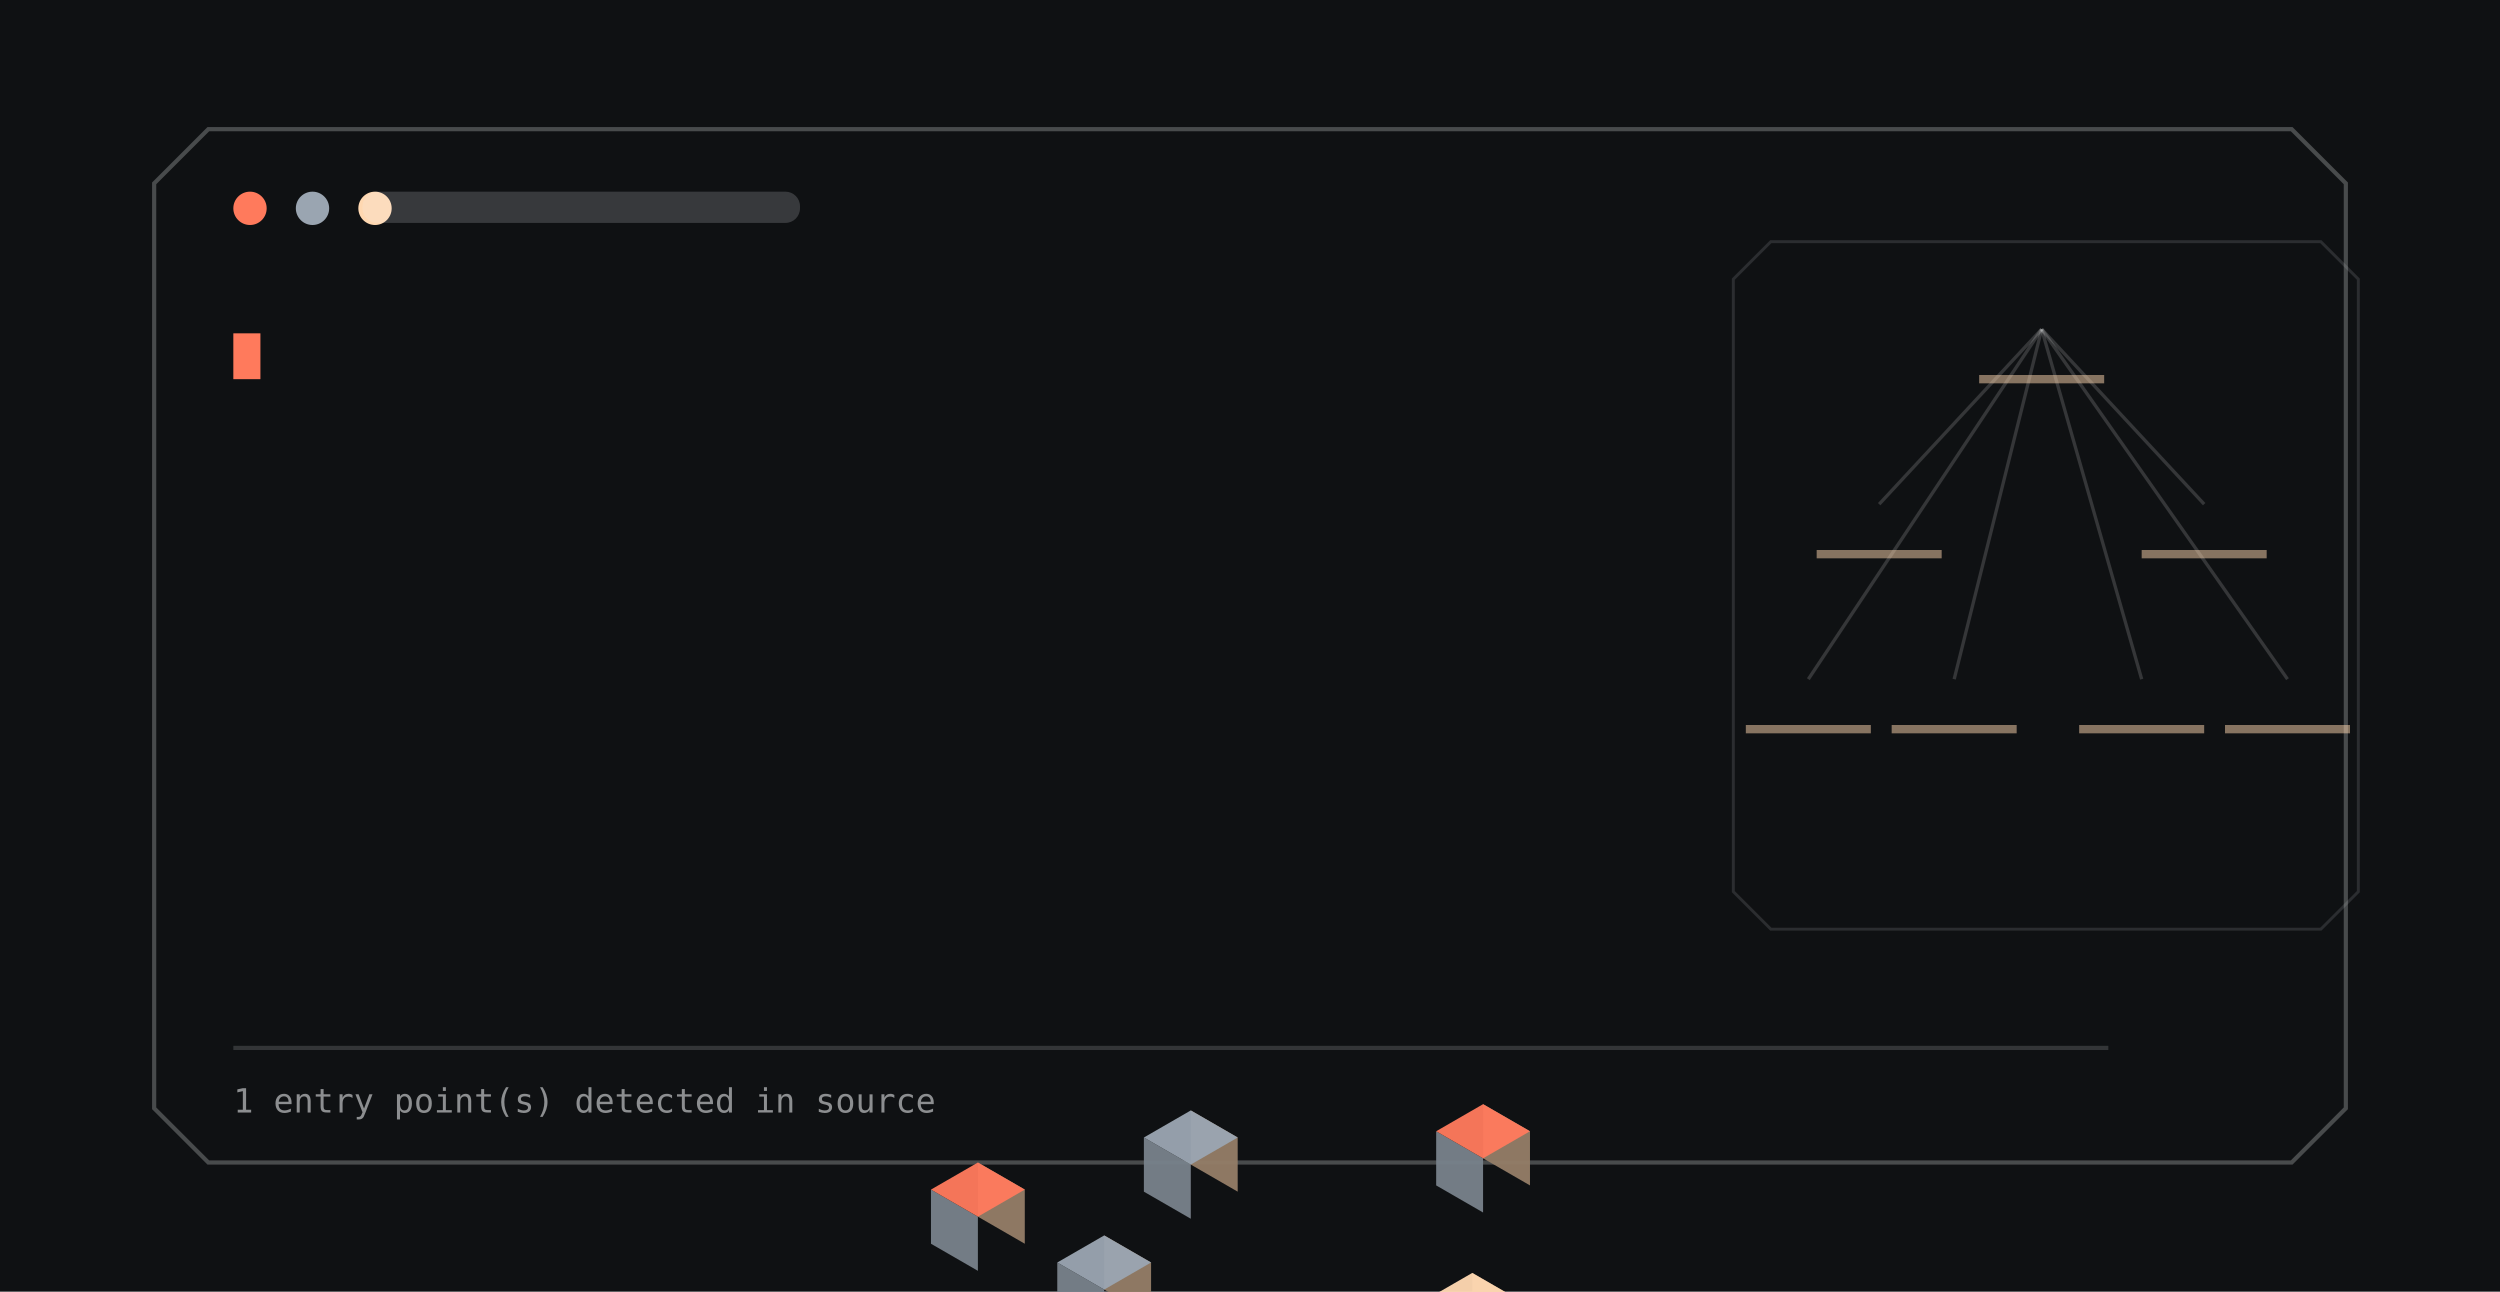
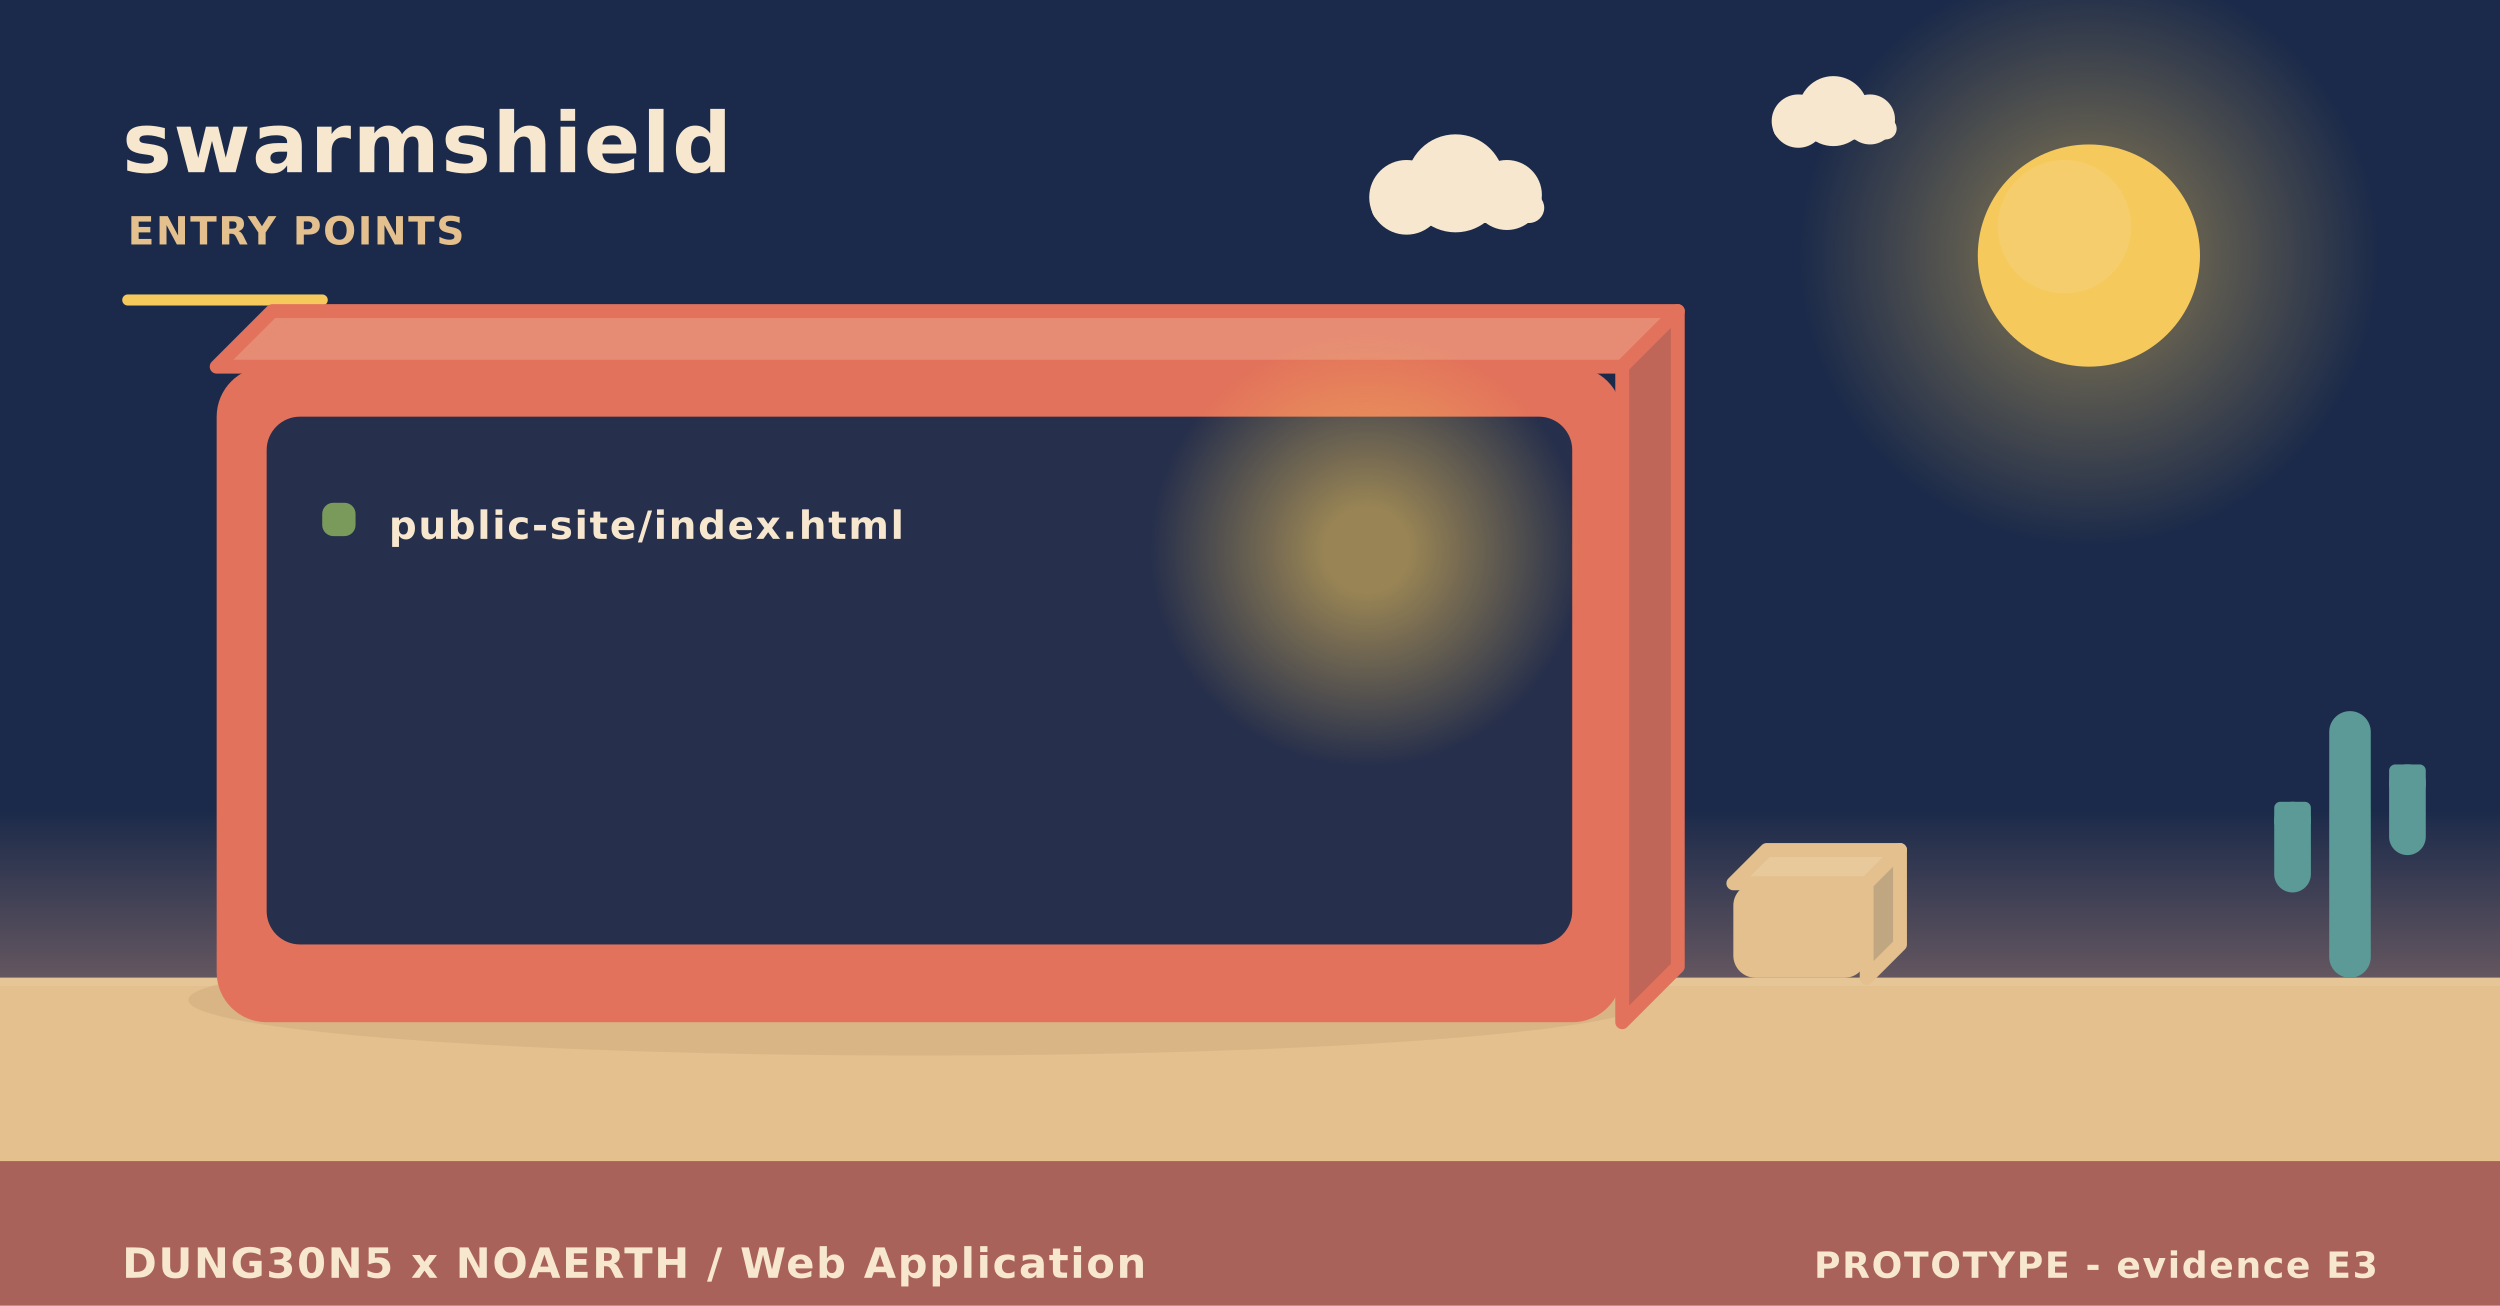
- <svg xmlns="http://www.w3.org/2000/svg" viewBox="0 0 1200 620" width="1200" height="620" role="img" aria-label="swarmshield command surface">
-   <rect width="1200" height="620" fill="#0f1113" />
-   <defs>
-     <linearGradient id="gt" x1="0" y1="0" x2="1" y2="1">
-       <stop offset="0%" stop-color="#ff7a5c" />
-       <stop offset="100%" stop-color="#9aa5b1" />
-     </linearGradient>
-   </defs>
-   <path d="M100.00,62.00 H1100.00 L1126.00,88.00 V532.00 L1100.00,558.00 H100.00 L74.00,532.00 V88.00 Z" fill="none" stroke="rgba(241,243,245,0.300)" stroke-width="2.00" opacity="0.85" />
-   <circle cx="120.00" cy="100.00" r="8.00" fill="#ff7a5c" opacity="1.00" />
-   <circle cx="150.00" cy="100.00" r="8.00" fill="#9aa5b1" opacity="1.00" />
-   <circle cx="180.00" cy="100.00" r="8.00" fill="#ffd8b1" opacity="1.00" />
-   <rect x="174.00" y="92.00" width="210.00" height="15.00" rx="7.00" fill="rgba(241,243,245,0.180)" opacity="1.00" />
-   <text x="112" y="148" font-family="ui-monospace,SFMono-Regular,Menlo,monospace" font-size="21" fill="rgba(241,243,245,0.800)" opacity="0">public-site/index.html<animate attributeName="opacity" values="0;1;1;0" dur="1.5s" begin="0.0s" repeatCount="indefinite" />
-   </text>
-   <rect x="112" y="160" width="13" height="22" fill="#ff7a5c">
-     <animate attributeName="opacity" values="1;0;1" dur="1.05s" begin="0s" repeatCount="indefinite" />
-   </rect>
-   <path d="M850.00,116.00 H1114.00 L1132.00,134.00 V428.00 L1114.00,446.00 H850.00 L832.00,428.00 V134.00 Z" fill="none" stroke="rgba(241,243,245,0.180)" stroke-width="1.40" opacity="0.70" />
-   <line x1="980.00" y1="158.00" x2="902.00" y2="242.00" stroke="rgba(241,243,245,0.300)" stroke-width="1.60" opacity="0.55" />
-   <line x1="980.00" y1="158.00" x2="1058.00" y2="242.00" stroke="rgba(241,243,245,0.300)" stroke-width="1.60" opacity="0.55" />
-   <line x1="980.00" y1="158.00" x2="868.00" y2="326.00" stroke="rgba(241,243,245,0.300)" stroke-width="1.60" opacity="0.55" />
-   <line x1="980.00" y1="158.00" x2="938.00" y2="326.00" stroke="rgba(241,243,245,0.300)" stroke-width="1.60" opacity="0.55" />
-   <line x1="980.00" y1="158.00" x2="1028.00" y2="326.00" stroke="rgba(241,243,245,0.300)" stroke-width="1.60" opacity="0.55" />
-   <line x1="980.00" y1="158.00" x2="1098.00" y2="326.00" stroke="rgba(241,243,245,0.300)" stroke-width="1.60" opacity="0.55" />
-   <polygon points="711.87,556.00 734.39,569.00 734.39,543.00 711.87,530.00" fill="#947d67" opacity="0.95" />
-   <polygon points="689.36,569.00 711.87,582.00 711.87,556.00 689.36,543.00" fill="#78818a" opacity="0.95" />
-   <polygon points="711.87,530.00 734.39,543.00 711.87,556.00 689.36,543.00" fill="#ff7a5c" opacity="0.95" />
+ <svg xmlns="http://www.w3.org/2000/svg" width="900" height="470" viewBox="0 0 900 470" role="img" aria-label="swarmshield - how it is operated">
+   <linearGradient id="skyt" x1="0" y1="0" x2="0" y2="1">
+     <stop offset="0" stop-color="#1b2a4a" />
+     <stop offset="0.62" stop-color="#1b2a4a" />
+     <stop offset="1" stop-color="#f3ad8a" />
+   </linearGradient>
+   <rect width="900" height="470" fill="url(#skyt)" />
+   <radialGradient id="sunt">
+     <stop offset="0.35" stop-color="#f5c95c" stop-opacity="0.34" />
+     <stop offset="1" stop-color="#f5c95c" stop-opacity="0" />
+   </radialGradient>
+   <circle cx="752" cy="92" r="104" fill="url(#sunt)" />
+   <circle cx="752" cy="92" r="40" fill="#f5c95c" />
+   <circle cx="743.2" cy="81.6" r="24" fill="#f5d27e" opacity="0.5" />
  <g>
-     <rect x="950.00" y="180.00" width="60.00" height="4.00" rx="0.00" fill="rgba(255,216,177,0.500)" opacity="1.00" />
-     <animate attributeName="opacity" values="0.25;1.0;0.25" dur="8.5s" begin="0.0s" repeatCount="indefinite" />
+     <circle cx="524" cy="66" r="17.64" fill="#f6e7ce" />
+     <circle cx="506.36" cy="71.04" r="13.44" fill="#f6e7ce" />
+     <circle cx="542.48" cy="70.2" r="12.6" fill="#f6e7ce" />
+     <rect x="493.76" y="69.36" width="62.16" height="10.92" rx="5.46" fill="#f6e7ce" />
+     <animateTransform attributeName="transform" type="translate" values="0 0;24 0;0 0" dur="36s" begin="0s" repeatCount="indefinite" />
  </g>
-   <polygon points="571.58,559.00 594.09,572.00 594.09,546.00 571.58,533.00" fill="#947d67" opacity="0.95" />
-   <polygon points="549.06,572.00 571.58,585.00 571.58,559.00 549.06,546.00" fill="#78818a" opacity="0.95" />
-   <polygon points="571.58,533.00 594.09,546.00 571.58,559.00 549.06,546.00" fill="#9aa5b1" opacity="0.95" />
  <g>
-     <rect x="872.00" y="264.00" width="60.00" height="4.00" rx="0.00" fill="rgba(255,216,177,0.500)" opacity="1.00" />
-     <animate attributeName="opacity" values="0.25;1.0;0.25" dur="8.5s" begin="0.4s" repeatCount="indefinite" />
+     <circle cx="660" cy="40" r="12.6" fill="#f6e7ce" />
+     <circle cx="647.4" cy="43.6" r="9.6" fill="#f6e7ce" />
+     <circle cx="673.2" cy="43" r="9" fill="#f6e7ce" />
+     <rect x="638.4" y="42.4" width="44.4" height="7.8" rx="3.9" fill="#f6e7ce" />
+     <animateTransform attributeName="transform" type="translate" values="0 0;-18 0;0 0" dur="46s" begin="3s" repeatCount="indefinite" />
  </g>
-   <polygon points="706.68,637.00 729.19,650.00 729.19,624.00 706.68,611.00" fill="#947d67" opacity="0.95" />
-   <polygon points="684.16,650.00 706.68,663.00 706.68,637.00 684.16,624.00" fill="#78818a" opacity="0.95" />
-   <polygon points="706.68,611.00 729.19,624.00 706.68,637.00 684.16,624.00" fill="#ffd8b1" opacity="0.95" />
+   <rect x="0" y="352" width="900" height="118" fill="#e3c08d" />
+   <rect x="0" y="352" width="900" height="3" fill="#e6c596" />
+   <text x="44" y="62" font-family="Verdana,DejaVu Sans,sans-serif" font-size="30" font-weight="700" letter-spacing="0.6" fill="#f6e7ce" text-anchor="start">swarmshield</text>
+   <text x="46" y="88" font-family="Verdana,DejaVu Sans,sans-serif" font-size="14" font-weight="700" letter-spacing="0.6" fill="#e3c08d" text-anchor="start">ENTRY POINTS</text>
+   <rect x="44" y="106" width="74" height="4" rx="2" fill="#f5c95c" />
+   <ellipse cx="331" cy="360" rx="263.2" ry="20" fill="rgba(138,90,68,0.11)" />
+   <path d="M78,132 L584,132 L604,112 L98,112 Z" fill="#e68c74" stroke="#e2725b" stroke-width="5" stroke-linejoin="round" />
+   <path d="M584,132 L604,112 L604,348 L584,368 Z" fill="#c06658" stroke="#e2725b" stroke-width="5" stroke-linejoin="round" />
+   <rect x="78" y="132" width="506" height="236" rx="18" fill="#e2725b" />
+   <rect x="96" y="150" width="470" height="190" rx="12" fill="#1b2a4a" opacity="0.94" />
+   <radialGradient id="lamp69709">
+     <stop offset="0.2" stop-color="#f5c95c" stop-opacity="0.55" />
+     <stop offset="1" stop-color="#f5c95c" stop-opacity="0" />
+   </radialGradient>
+   <circle cx="492" cy="198" r="78" fill="url(#lamp69709)" />
+   <rect x="116" y="181" width="12" height="12" rx="4" fill="#7a9a5c" />
  <g>
-     <rect x="1028.00" y="264.00" width="60.00" height="4.00" rx="0.00" fill="rgba(255,216,177,0.500)" opacity="1.00" />
-     <animate attributeName="opacity" values="0.25;1.0;0.25" dur="8.5s" begin="0.8s" repeatCount="indefinite" />
+     <text x="140" y="194" font-family="Verdana,DejaVu Sans,sans-serif" font-size="14" font-weight="700" letter-spacing="0.6" fill="#f6e7ce" text-anchor="start">public-site/index.html</text>
+     <animateTransform attributeName="transform" type="translate" values="0 10;0 0" dur="0.7s" begin="0.4s" fill="freeze" />
  </g>
-   <polygon points="469.39,584.00 491.90,597.00 491.90,571.00 469.39,558.00" fill="#947d67" opacity="0.95" />
-   <polygon points="446.87,597.00 469.39,610.00 469.39,584.00 446.87,571.00" fill="#78818a" opacity="0.95" />
-   <polygon points="469.39,558.00 491.90,571.00 469.39,584.00 446.87,571.00" fill="#ff7a5c" opacity="0.95" />
-   <g>
-     <rect x="838.00" y="348.00" width="60.00" height="4.00" rx="0.00" fill="rgba(255,216,177,0.500)" opacity="1.00" />
-     <animate attributeName="opacity" values="0.25;1.0;0.25" dur="8.5s" begin="1.2s" repeatCount="indefinite" />
-   </g>
-   <polygon points="530.01,619.00 552.52,632.00 552.52,606.00 530.01,593.00" fill="#947d67" opacity="0.95" />
-   <polygon points="507.49,632.00 530.01,645.00 530.01,619.00 507.49,606.00" fill="#78818a" opacity="0.95" />
-   <polygon points="530.01,593.00 552.52,606.00 530.01,619.00 507.49,606.00" fill="#9aa5b1" opacity="0.95" />
-   <g>
-     <rect x="908.00" y="348.00" width="60.00" height="4.00" rx="0.00" fill="rgba(255,216,177,0.500)" opacity="1.00" />
-     <animate attributeName="opacity" values="0.25;1.0;0.25" dur="8.5s" begin="1.6s" repeatCount="indefinite" />
-   </g>
-   <polygon points="607.95,664.00 630.47,677.00 630.47,651.00 607.95,638.00" fill="#947d67" opacity="0.95" />
-   <polygon points="585.43,677.00 607.95,690.00 607.95,664.00 585.43,651.00" fill="#78818a" opacity="0.95" />
-   <polygon points="607.95,638.00 630.47,651.00 607.95,664.00 585.43,651.00" fill="#ffd8b1" opacity="0.95" />
-   <g>
-     <rect x="998.00" y="348.00" width="60.00" height="4.00" rx="0.00" fill="rgba(255,216,177,0.500)" opacity="1.00" />
-     <animate attributeName="opacity" values="0.25;1.0;0.25" dur="8.5s" begin="2.0s" repeatCount="indefinite" />
-   </g>
-   <polygon points="668.57,699.00 691.09,712.00 691.09,686.00 668.57,673.00" fill="#947d67" opacity="0.95" />
-   <polygon points="646.05,712.00 668.57,725.00 668.57,699.00 646.05,686.00" fill="#78818a" opacity="0.95" />
-   <polygon points="668.57,673.00 691.09,686.00 668.57,699.00 646.05,686.00" fill="#ff7a5c" opacity="0.95" />
-   <g>
-     <rect x="1068.00" y="348.00" width="60.00" height="4.00" rx="0.00" fill="rgba(255,216,177,0.500)" opacity="1.00" />
-     <animate attributeName="opacity" values="0.25;1.0;0.25" dur="8.5s" begin="2.4s" repeatCount="indefinite" />
-   </g>
-   <rect x="112.00" y="502.00" width="900.00" height="2.00" rx="0.00" fill="rgba(241,243,245,0.160)" opacity="1.00" />
-   <text x="112" y="534" font-family="ui-monospace,Menlo,monospace" font-size="16" fill="rgba(241,243,245,0.550)">1 entry point(s) detected in source</text>
+   <path d="M624,318 L672,318 L684,306 L636,306 Z" fill="#e7c99b" stroke="#e3c08d" stroke-width="5" stroke-linejoin="round" />
+   <path d="M672,318 L684,306 L684,340 L672,352 Z" fill="#c1a682" stroke="#e3c08d" stroke-width="5" stroke-linejoin="round" />
+   <rect x="624" y="318" width="48" height="34" rx="8" fill="#e3c08d" />
+   <rect x="838.52" y="256" width="14.96" height="96" rx="7.48" fill="#5b9a97" />
+   <rect x="818.72" y="288.64" width="13.2" height="32.64" rx="6.6" fill="#5b9a97" />
+   <rect x="818.72" y="288.64" width="13.2" height="9.6" rx="2.2" fill="#5b9a97" />
+   <rect x="860.08" y="275.2" width="13.2" height="32.64" rx="6.6" fill="#5b9a97" />
+   <rect x="860.08" y="275.2" width="13.2" height="9.6" rx="2.2" fill="#5b9a97" />
+   <rect x="0" y="418" width="900" height="52" rx="0" fill="#a65c56" opacity="0.94" />
+   <text x="44" y="460" font-family="Verdana,DejaVu Sans,sans-serif" font-size="15" font-weight="700" letter-spacing="0.6" fill="#f6e7ce" text-anchor="start">DUNG30N5 x NOAERTH  /  Web Application</text>
+   <text x="856" y="460" font-family="Verdana,DejaVu Sans,sans-serif" font-size="13" font-weight="700" letter-spacing="0.6" fill="#f6e7ce" text-anchor="end">PROTOTYPE  -  evidence E3</text>
</svg>
